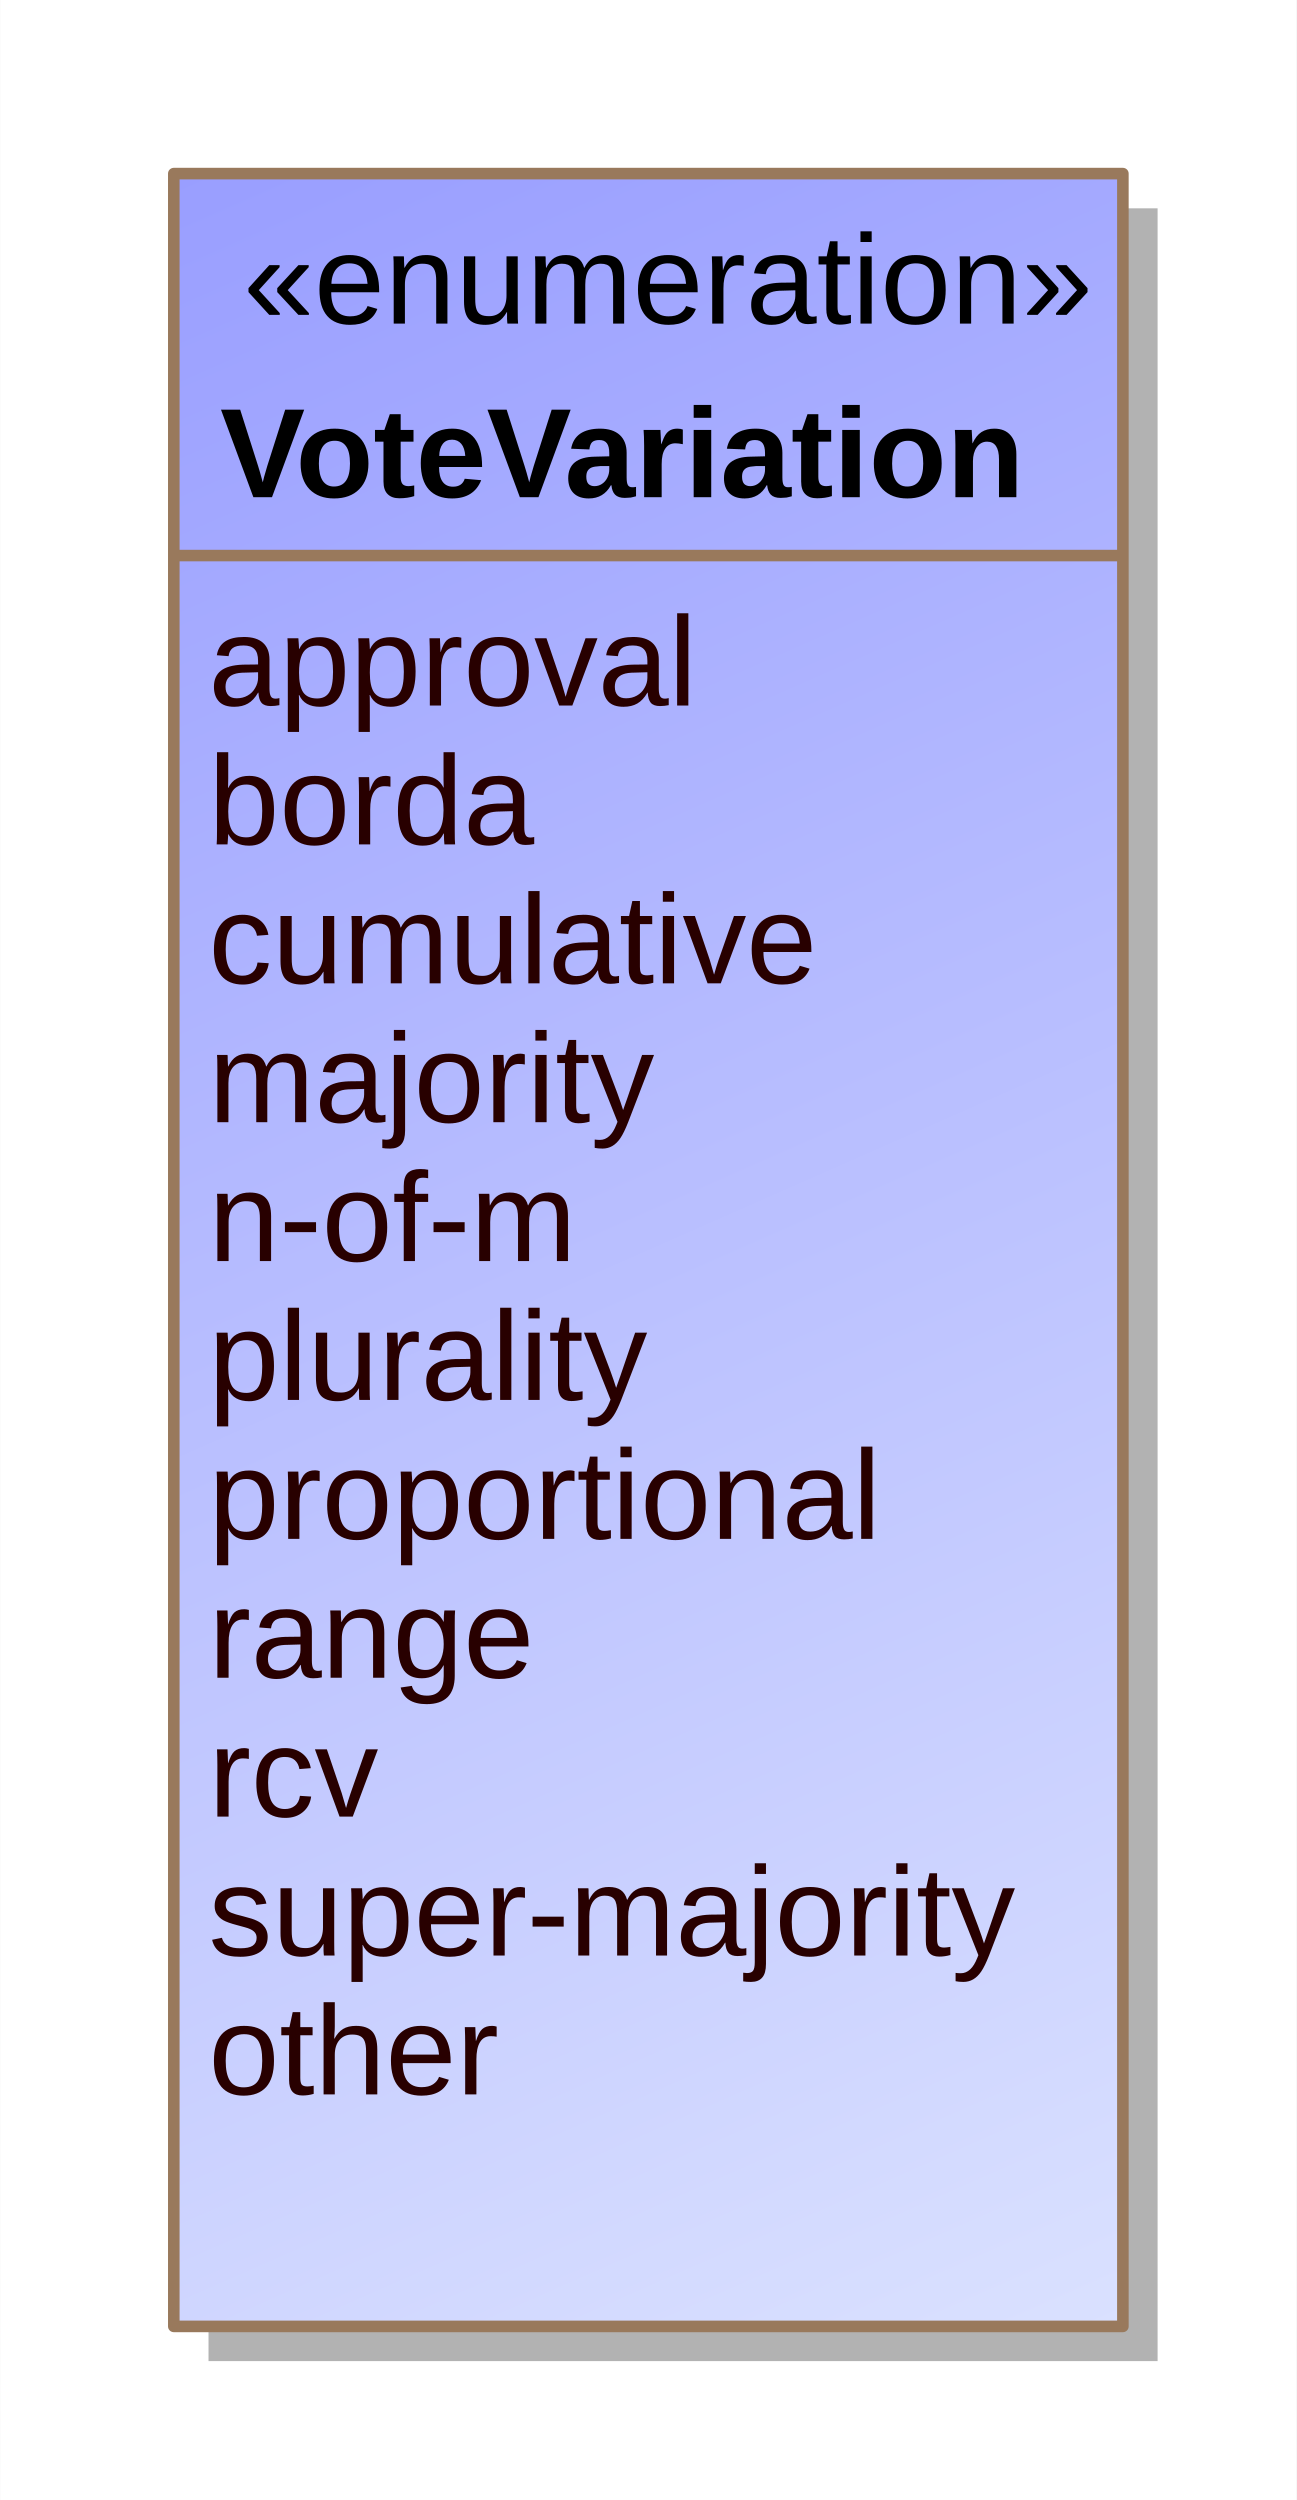
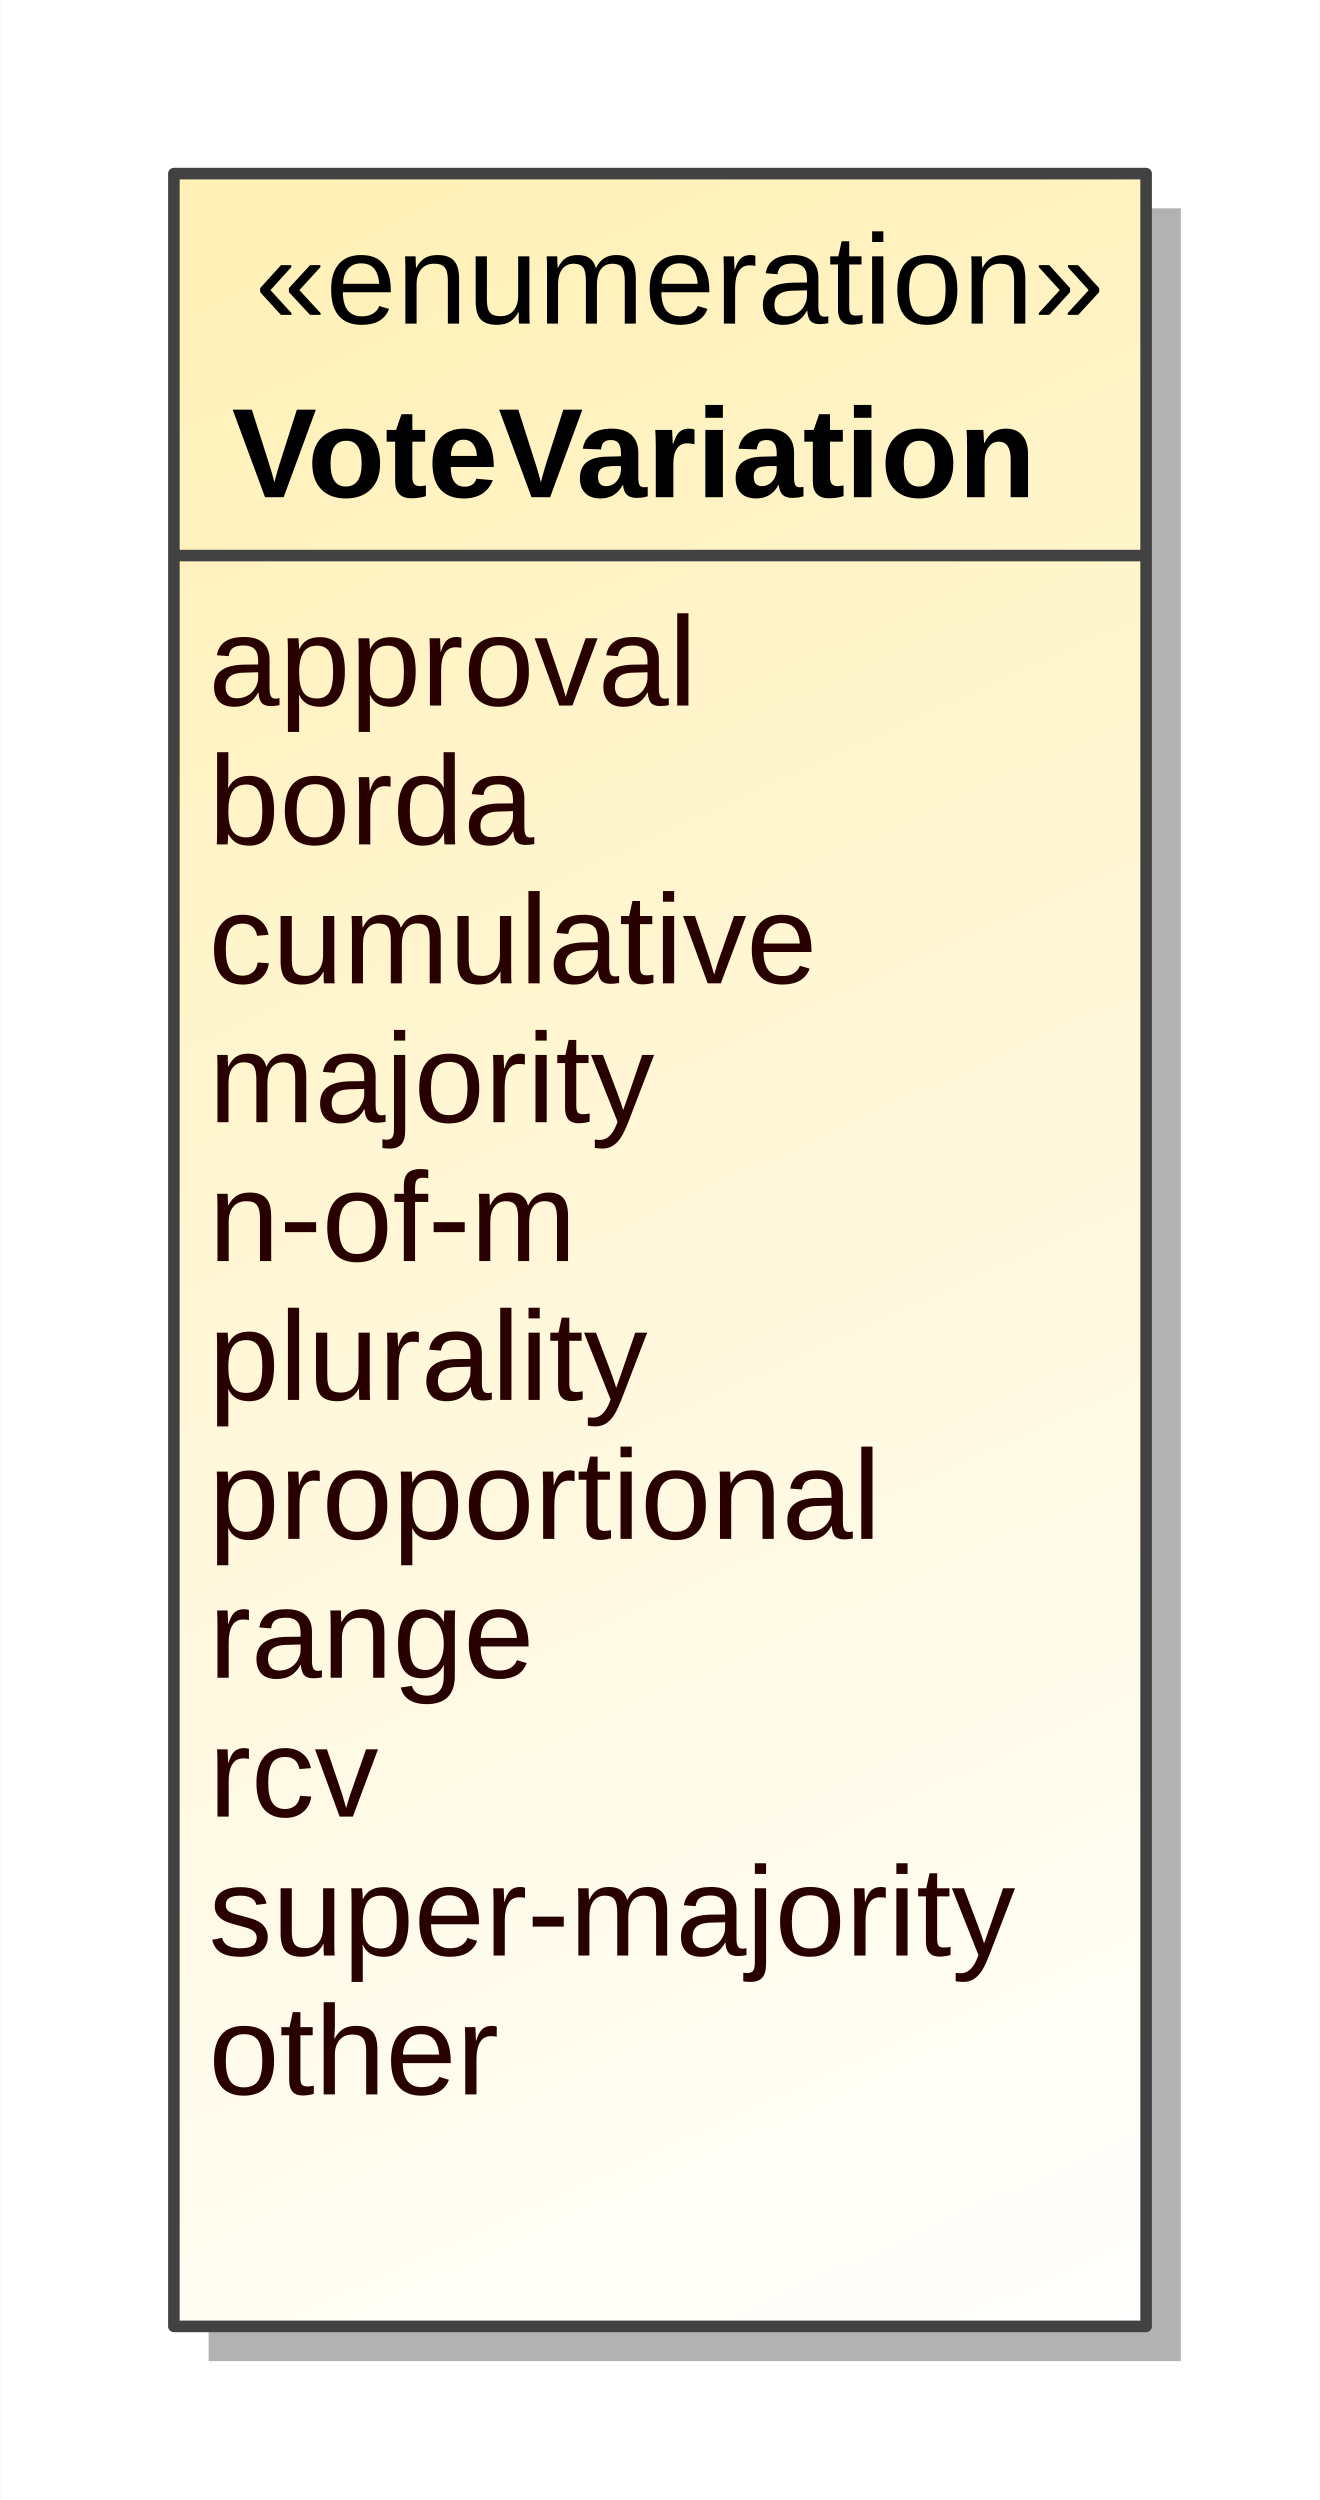
- <svg xmlns="http://www.w3.org/2000/svg" fill-opacity="1" color-rendering="auto" color-interpolation="auto" text-rendering="auto" stroke="black" stroke-linecap="square" width="1.167in" stroke-miterlimit="10" shape-rendering="auto" stroke-opacity="1" fill="black" stroke-dasharray="none" font-weight="normal" stroke-width="1" viewBox="0 0 112 216" height="2.25in" font-family="'Arial'" font-style="normal" stroke-linejoin="miter" font-size="12" stroke-dashoffset="0" image-rendering="auto">
+ <svg xmlns="http://www.w3.org/2000/svg" fill-opacity="1" color-rendering="auto" color-interpolation="auto" text-rendering="auto" stroke="black" stroke-linecap="square" width="1.188in" stroke-miterlimit="10" shape-rendering="auto" stroke-opacity="1" fill="black" stroke-dasharray="none" font-weight="normal" stroke-width="1" viewBox="0 0 114 216" height="2.25in" font-family="'Arial'" font-style="normal" stroke-linejoin="miter" font-size="12" stroke-dashoffset="0" image-rendering="auto">
  <defs id="genericDefs" />
  <g>
    <defs id="defs1">
-       <linearGradient x1="238" gradientUnits="userSpaceOnUse" x2="320" y1="455" y2="641" id="linearGradient1" spreadMethod="pad">
-         <stop stop-opacity="1" stop-color="rgb(153,158,255)" offset="0%" />
-         <stop stop-opacity="1" stop-color="rgb(218,225,255)" offset="100%" />
+       <linearGradient x1="1862" gradientUnits="userSpaceOnUse" x2="1946" y1="2163" y2="2349" id="linearGradient1" spreadMethod="pad">
+         <stop stop-opacity="1" stop-color="rgb(255,240,180)" offset="0%" />
+         <stop stop-opacity="1" stop-color="white" offset="100%" />
      </linearGradient>
      <clipPath clipPathUnits="userSpaceOnUse" id="clipPath1">
-         <path d="M0 0 L112 0 L112 216 L0 216 L0 0 Z" />
+         <path d="M0 0 L114 0 L114 216 L0 216 L0 0 Z" />
      </clipPath>
      <clipPath clipPathUnits="userSpaceOnUse" id="clipPath2">
-         <path d="M223 440 L335 440 L335 656 L223 656 L223 440 Z" />
+         <path d="M1847 2148 L1961 2148 L1961 2364 L1847 2364 L1847 2148 Z" />
      </clipPath>
    </defs>
    <g fill="white" stroke="white">
-       <rect x="0" width="112" height="216" y="0" clip-path="url(#clipPath1)" stroke="none" />
-       <rect x="241" y="458" transform="translate(-223,-440)" clip-path="url(#clipPath2)" fill="rgb(178,178,178)" width="82" text-rendering="geometricPrecision" height="186" stroke="none" />
-       <rect x="238" y="455" transform="translate(-223,-440)" clip-path="url(#clipPath2)" fill="url(#linearGradient1)" width="82" text-rendering="geometricPrecision" height="186" stroke="none" />
+       <rect x="0" width="114" height="216" y="0" clip-path="url(#clipPath1)" stroke="none" />
+       <rect x="1865" y="2166" transform="translate(-1847,-2148)" clip-path="url(#clipPath2)" fill="rgb(178,178,178)" width="84" text-rendering="geometricPrecision" height="186" stroke="none" />
+       <rect x="1862" y="2163" transform="translate(-1847,-2148)" clip-path="url(#clipPath2)" fill="url(#linearGradient1)" width="84" text-rendering="geometricPrecision" height="186" stroke="none" />
    </g>
-     <g fill="rgb(153,121,92)" text-rendering="geometricPrecision" transform="translate(-223,-440)" stroke-linecap="butt" stroke="rgb(153,121,92)" stroke-linejoin="round">
-       <rect fill="none" x="238" width="82" height="186" y="455" clip-path="url(#clipPath2)" />
-       <line y2="488" fill="none" x1="238" clip-path="url(#clipPath2)" x2="320" y1="488" />
-       <text x="241" font-size="11" y="620.958" clip-path="url(#clipPath2)" fill="rgb(40,0,0)" stroke="none" space="preserve">other</text>
-       <text x="241" font-size="11" y="608.958" clip-path="url(#clipPath2)" fill="rgb(40,0,0)" stroke="none" space="preserve">super-majority</text>
-       <text x="241" font-size="11" y="596.958" clip-path="url(#clipPath2)" fill="rgb(40,0,0)" stroke="none" space="preserve">rcv</text>
-       <text x="241" font-size="11" y="584.958" clip-path="url(#clipPath2)" fill="rgb(40,0,0)" stroke="none" space="preserve">range</text>
-       <text x="241" font-size="11" y="572.958" clip-path="url(#clipPath2)" fill="rgb(40,0,0)" stroke="none" space="preserve">proportional</text>
-       <text x="241" font-size="11" y="560.958" clip-path="url(#clipPath2)" fill="rgb(40,0,0)" stroke="none" space="preserve">plurality</text>
-       <text x="241" font-size="11" y="548.958" clip-path="url(#clipPath2)" fill="rgb(40,0,0)" stroke="none" space="preserve">n-of-m</text>
-       <text x="241" font-size="11" y="536.958" clip-path="url(#clipPath2)" fill="rgb(40,0,0)" stroke="none" space="preserve">majority</text>
-       <text x="241" font-size="11" y="524.958" clip-path="url(#clipPath2)" fill="rgb(40,0,0)" stroke="none" space="preserve">cumulative</text>
-       <text x="241" font-size="11" y="512.958" clip-path="url(#clipPath2)" fill="rgb(40,0,0)" stroke="none" space="preserve">borda</text>
-       <text x="241" font-size="11" y="500.958" clip-path="url(#clipPath2)" fill="rgb(40,0,0)" stroke="none" space="preserve">approval</text>
+     <g fill="rgb(66,66,66)" text-rendering="geometricPrecision" transform="translate(-1847,-2148)" stroke-linecap="butt" stroke="rgb(66,66,66)" stroke-linejoin="round">
+       <rect fill="none" x="1862" width="84" height="186" y="2163" clip-path="url(#clipPath2)" />
+       <line y2="2196" fill="none" x1="1862" clip-path="url(#clipPath2)" x2="1946" y1="2196" />
+       <text x="1865" font-size="11" y="2328.958" clip-path="url(#clipPath2)" fill="rgb(40,0,0)" stroke="none" space="preserve">other</text>
+       <text x="1865" font-size="11" y="2316.958" clip-path="url(#clipPath2)" fill="rgb(40,0,0)" stroke="none" space="preserve">super-majority</text>
+       <text x="1865" font-size="11" y="2304.958" clip-path="url(#clipPath2)" fill="rgb(40,0,0)" stroke="none" space="preserve">rcv</text>
+       <text x="1865" font-size="11" y="2292.958" clip-path="url(#clipPath2)" fill="rgb(40,0,0)" stroke="none" space="preserve">range</text>
+       <text x="1865" font-size="11" y="2280.958" clip-path="url(#clipPath2)" fill="rgb(40,0,0)" stroke="none" space="preserve">proportional</text>
+       <text x="1865" font-size="11" y="2268.958" clip-path="url(#clipPath2)" fill="rgb(40,0,0)" stroke="none" space="preserve">plurality</text>
+       <text x="1865" font-size="11" y="2256.958" clip-path="url(#clipPath2)" fill="rgb(40,0,0)" stroke="none" space="preserve">n-of-m</text>
+       <text x="1865" font-size="11" y="2244.958" clip-path="url(#clipPath2)" fill="rgb(40,0,0)" stroke="none" space="preserve">majority</text>
+       <text x="1865" font-size="11" y="2232.958" clip-path="url(#clipPath2)" fill="rgb(40,0,0)" stroke="none" space="preserve">cumulative</text>
+       <text x="1865" font-size="11" y="2220.958" clip-path="url(#clipPath2)" fill="rgb(40,0,0)" stroke="none" space="preserve">borda</text>
+       <text x="1865" font-size="11" y="2208.958" clip-path="url(#clipPath2)" fill="rgb(40,0,0)" stroke="none" space="preserve">approval</text>
    </g>
-     <g text-rendering="geometricPrecision" font-size="11" font-weight="bold" transform="translate(-223,-440)" stroke-linecap="butt" stroke-linejoin="round">
-       <text x="242" space="preserve" y="482.958" clip-path="url(#clipPath2)" stroke="none">VoteVariation</text>
-       <text x="244" space="preserve" y="467.958" clip-path="url(#clipPath2)" font-weight="normal" stroke="none">«enumeration»</text>
+     <g text-rendering="geometricPrecision" font-size="11" font-weight="bold" transform="translate(-1847,-2148)" stroke-linecap="butt" stroke-linejoin="round">
+       <text x="1867" space="preserve" y="2190.958" clip-path="url(#clipPath2)" stroke="none">VoteVariation</text>
+       <text x="1869" space="preserve" y="2175.958" clip-path="url(#clipPath2)" font-weight="normal" stroke="none">«enumeration»</text>
    </g>
  </g>
</svg>
